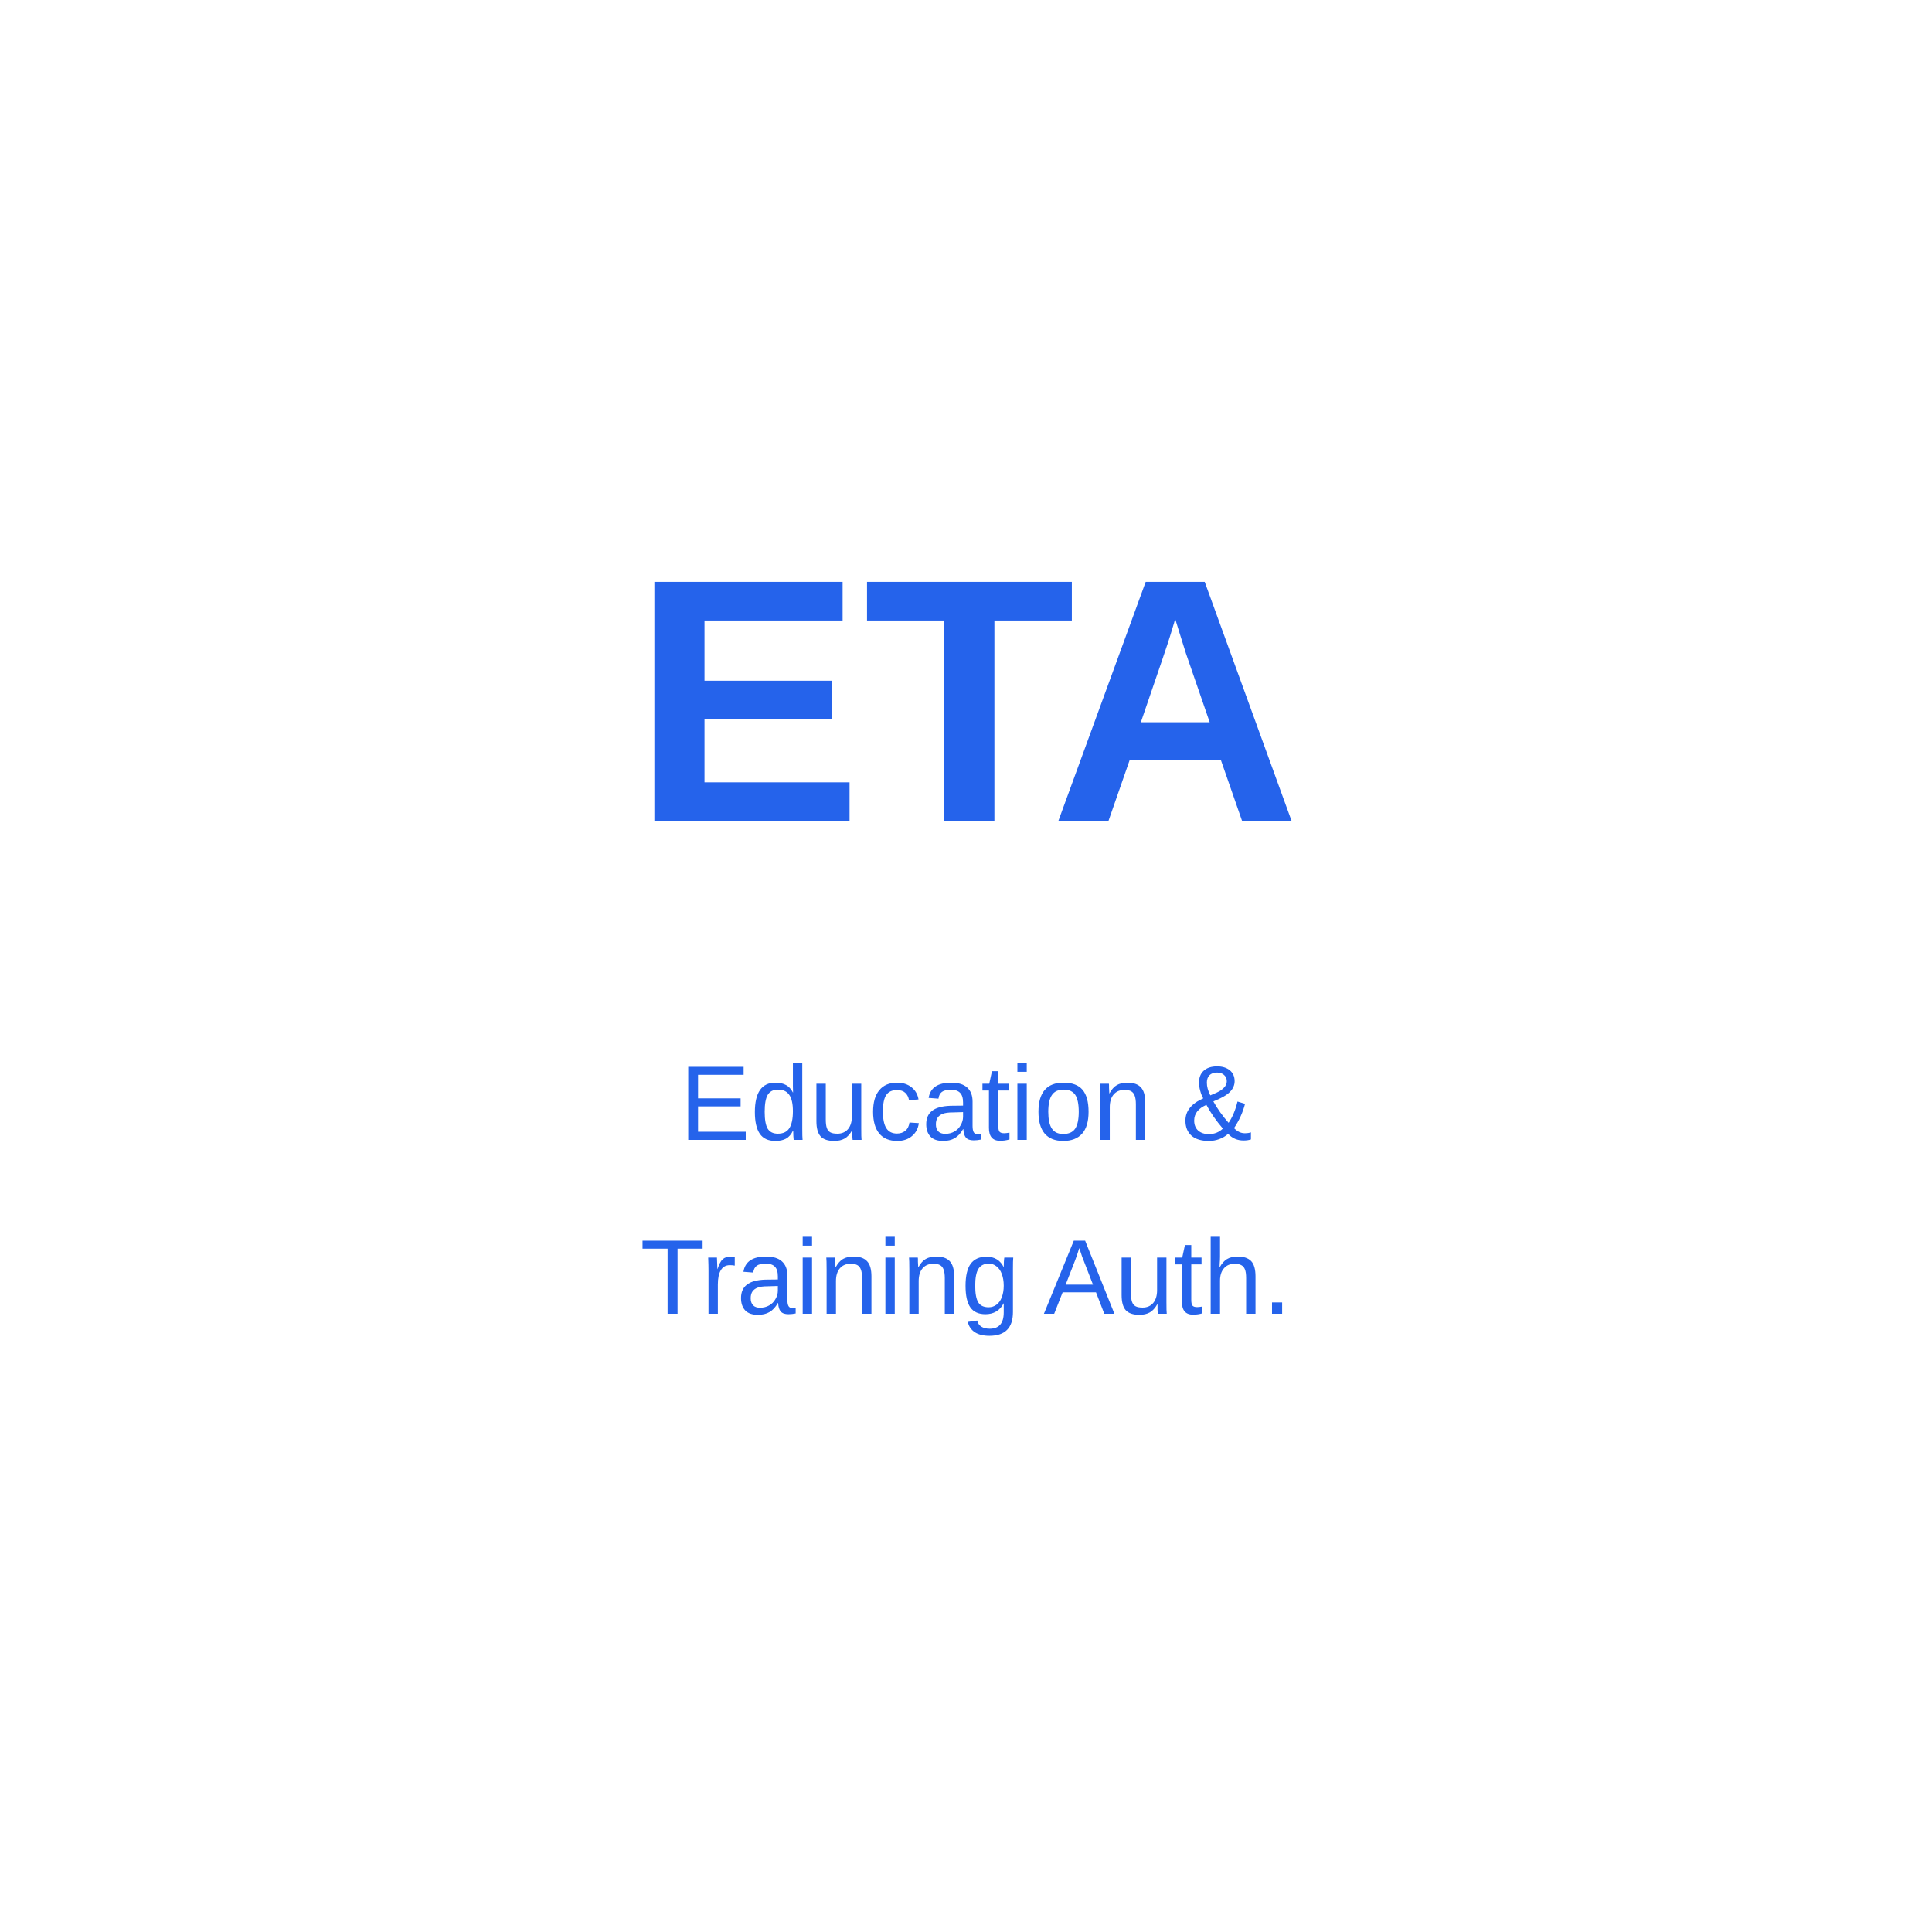
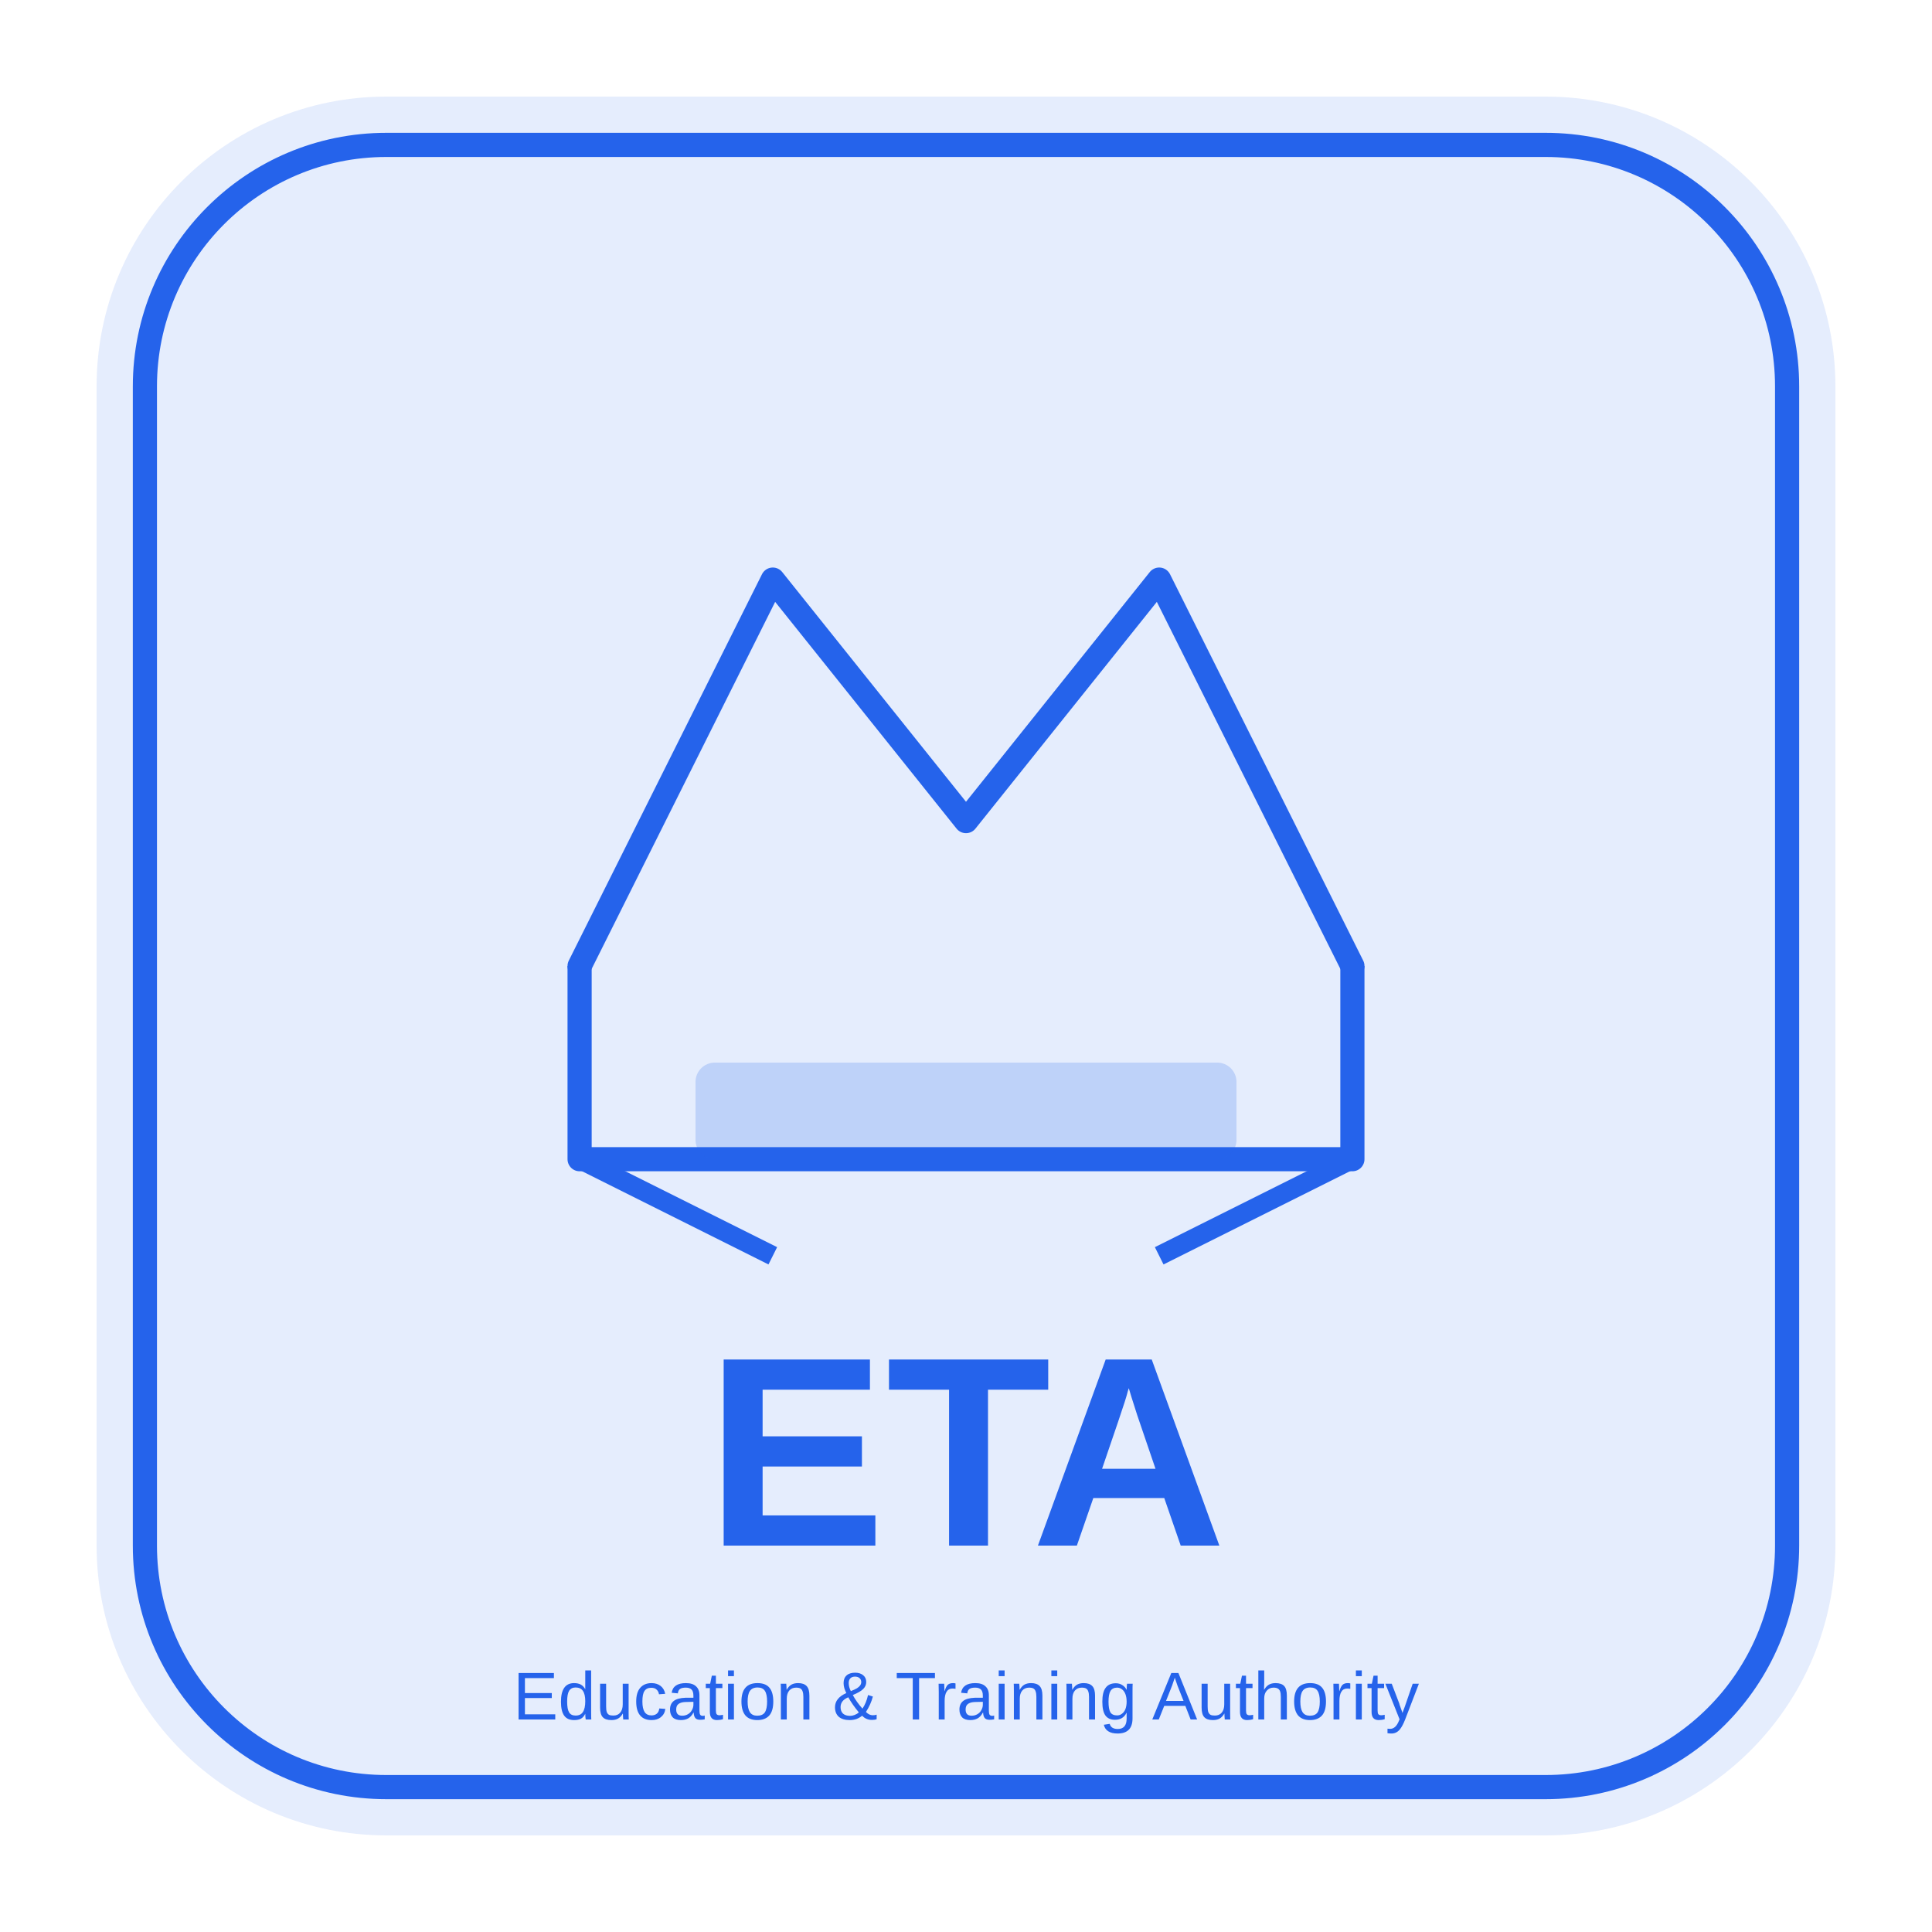
<svg xmlns="http://www.w3.org/2000/svg" viewBox="0 0 200 200">
-   <text x="100" y="85" text-anchor="middle" font-family="Arial, sans-serif" font-weight="bold" font-size="36" fill="#2563eb">ETA</text>
-   <text x="100" y="118" text-anchor="middle" font-family="Arial, sans-serif" font-size="11" fill="#2563eb">Education &amp;</text>
-   <text x="100" y="136" text-anchor="middle" font-family="Arial, sans-serif" font-size="11" fill="#2563eb">Training Auth.</text>
+   <rect x="10" y="10" width="180" height="180" rx="30" fill="#2563eb" opacity="0.12" />
+   <rect x="15" y="15" width="170" height="170" rx="25" fill="none" stroke="#2563eb" stroke-width="2.5" />
+   <path d="M60 100 L80 60 L100 85 L120 60 L140 100" fill="none" stroke="#2563eb" stroke-width="2.5" stroke-linecap="round" stroke-linejoin="round" />
+   <path d="M60 100 L60 120 L140 120 L140 100" fill="none" stroke="#2563eb" stroke-width="2.5" stroke-linejoin="round" />
+   <line x1="60" y1="120" x2="80" y2="130" stroke="#2563eb" stroke-width="2" />
+   <line x1="140" y1="120" x2="120" y2="130" stroke="#2563eb" stroke-width="2" />
+   <rect x="72" y="110" width="56" height="10" rx="2" fill="#2563eb" opacity="0.2" />
+   <text x="100" y="160" text-anchor="middle" font-family="Arial, sans-serif" font-weight="bold" font-size="28" fill="#2563eb">ETA</text>
+   <text x="100" y="178" text-anchor="middle" font-family="Arial, sans-serif" font-size="7" fill="#2563eb">Education &amp; Training Authority</text>
</svg>
